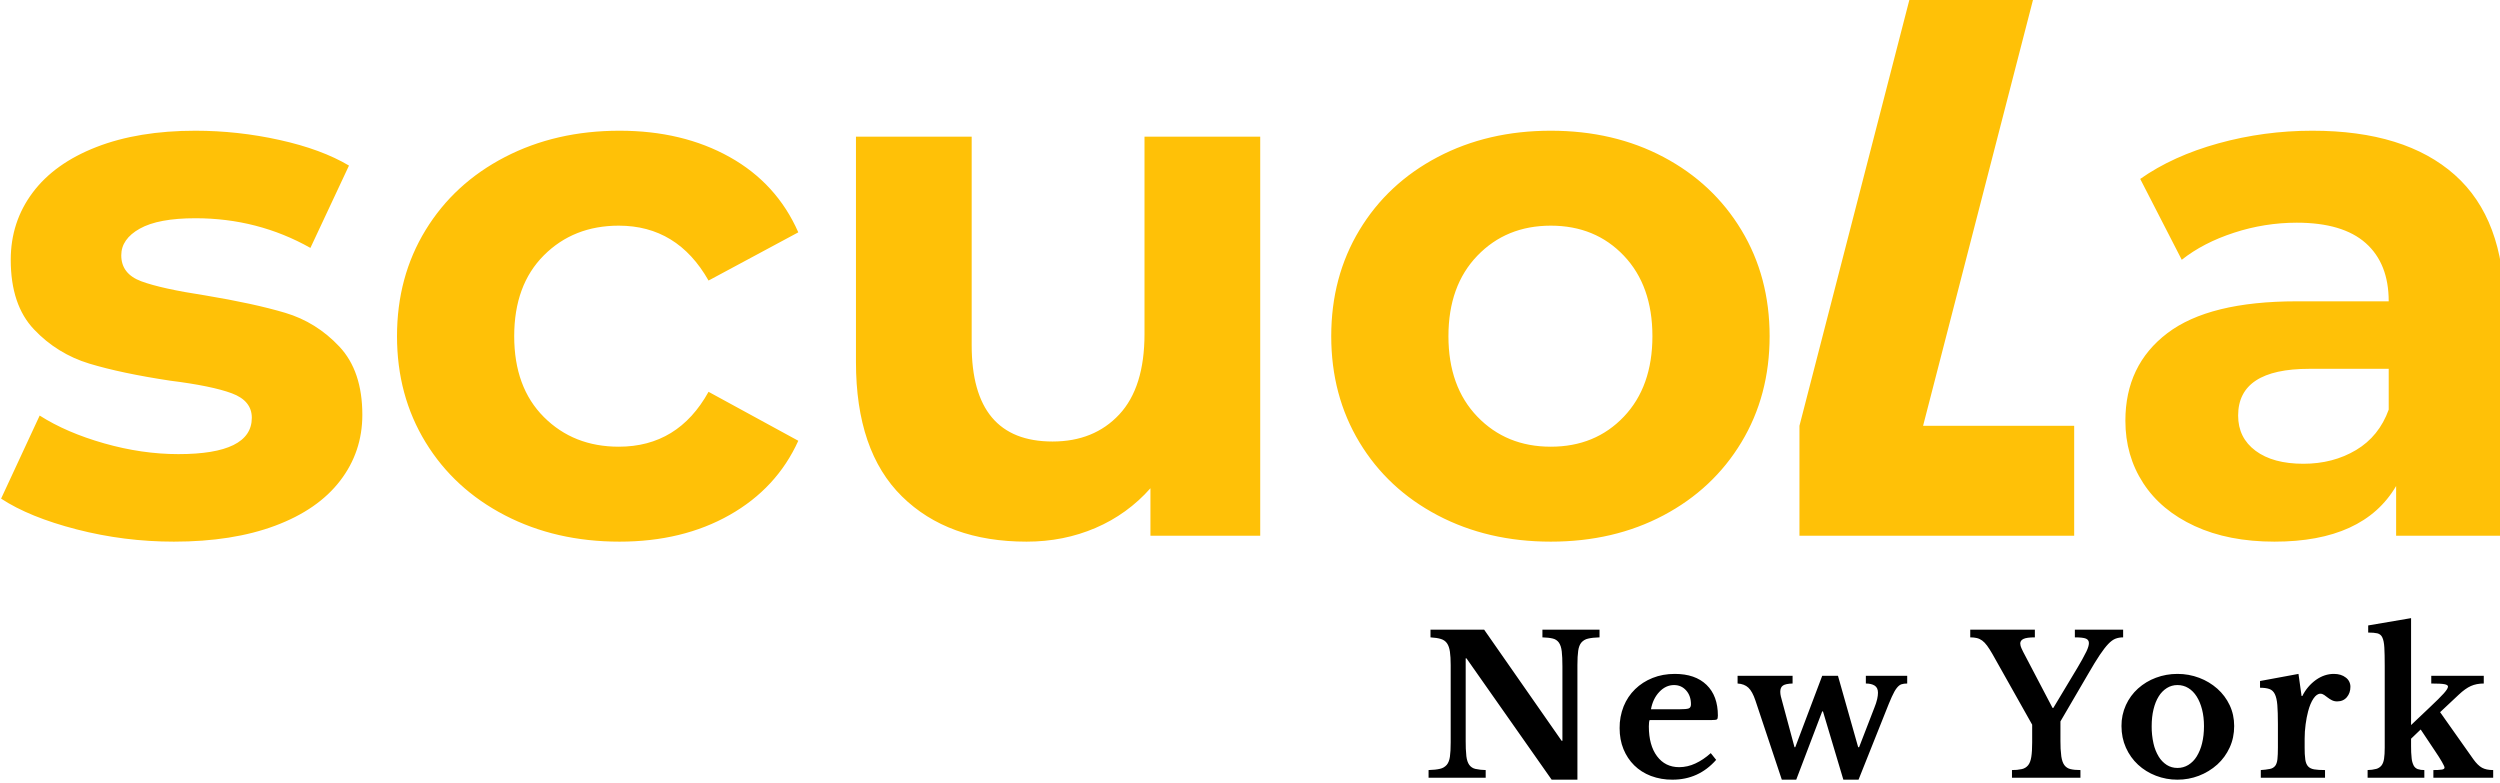
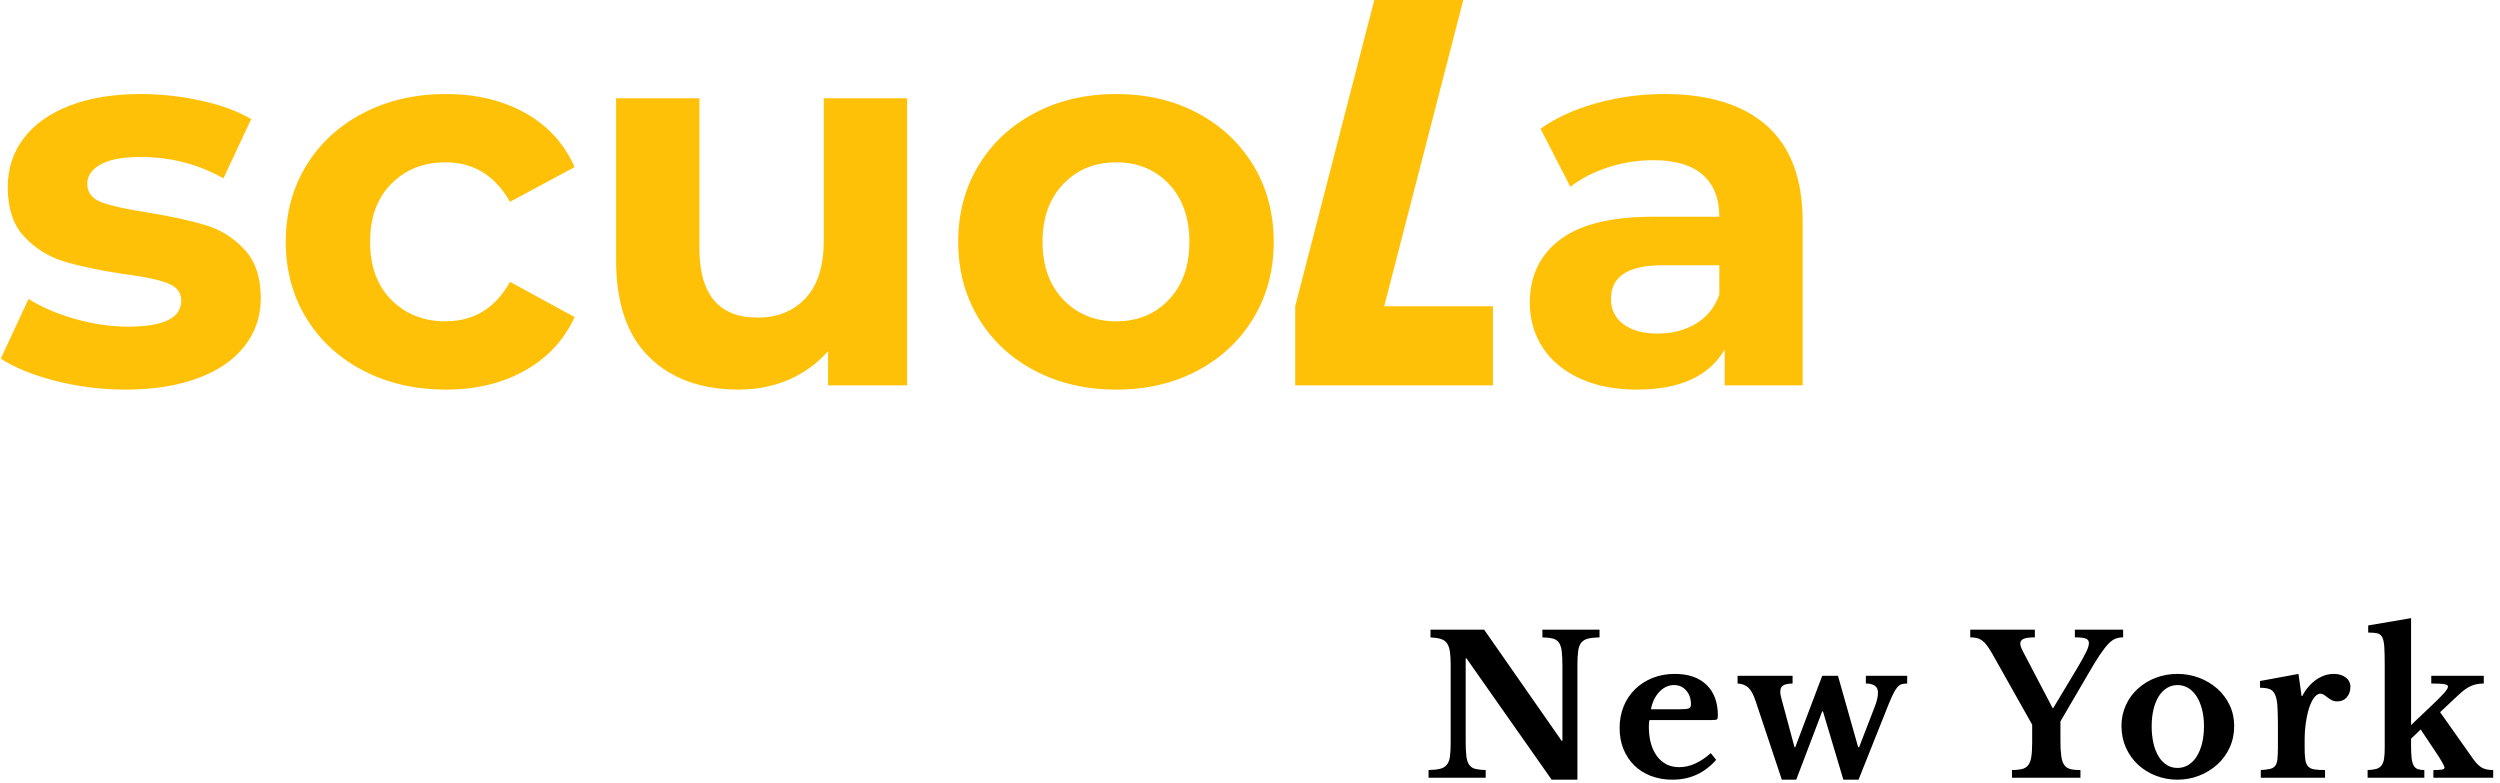
- <svg xmlns="http://www.w3.org/2000/svg" xmlns:xlink="http://www.w3.org/1999/xlink" width="182" height="57" viewBox="0 0 182 57">
+ <svg xmlns="http://www.w3.org/2000/svg" width="182" height="57" viewBox="0 0 182 57">
+   <path d="M9.114 28.363C11.161 28.363 12.929 28.085 14.419 27.528C15.909 26.971 17.043 26.188 17.82 25.178C18.598 24.168 18.986 23.016 18.986 21.721C18.986 20.194 18.585 19.002 17.782 18.148C16.978 17.293 16.032 16.704 14.944 16.381C13.856 16.057 12.457 15.753 10.746 15.468C9.218 15.235 8.103 14.989 7.404 14.73C6.704 14.471 6.354 14.018 6.354 13.37C6.354 12.801 6.678 12.335 7.326 11.972C7.974 11.61 8.945 11.428 10.241 11.428C12.418 11.428 14.426 11.946 16.266 12.982L18.287 8.67C17.328 8.101 16.117 7.654 14.653 7.33C13.204 7.008 11.725 6.846 10.241 6.845C8.246 6.845 6.516 7.13 5.052 7.699C3.588 8.269 2.474 9.065 1.71 10.088C0.945 11.111 0.563 12.283 0.563 13.603C0.563 15.183 0.971 16.4 1.787 17.255C2.579 18.094 3.577 18.71 4.683 19.041C5.797 19.378 7.209 19.676 8.92 19.935C10.371 20.116 11.446 20.336 12.146 20.595C12.845 20.854 13.195 21.281 13.195 21.877C13.195 23.146 11.912 23.78 9.347 23.78C8.077 23.78 6.782 23.592 5.46 23.217C4.139 22.841 3.012 22.356 2.079 21.76L0.058 26.11C1.042 26.758 2.364 27.295 4.022 27.723C5.681 28.15 7.378 28.363 9.114 28.363V28.363ZM32.464 28.363C34.666 28.363 36.59 27.897 38.236 26.965C39.881 26.033 41.079 24.738 41.831 23.081L37.128 20.517C36.065 22.433 34.498 23.392 32.425 23.392C30.844 23.392 29.535 22.874 28.499 21.838C27.462 20.802 26.944 19.391 26.944 17.604C26.944 15.817 27.462 14.406 28.499 13.37C29.535 12.335 30.844 11.817 32.425 11.817C34.472 11.817 36.039 12.775 37.128 14.691L41.831 12.166C41.079 10.457 39.881 9.143 38.236 8.224C36.59 7.304 34.666 6.845 32.464 6.845C30.235 6.845 28.233 7.304 26.458 8.224C24.683 9.143 23.297 10.418 22.299 12.05C21.302 13.681 20.803 15.533 20.803 17.604C20.803 19.676 21.302 21.527 22.299 23.159C23.297 24.79 24.683 26.065 26.458 26.985C28.233 27.904 30.235 28.363 32.464 28.363V28.363ZM53.792 28.363C55.088 28.363 56.293 28.124 57.407 27.645C58.508 27.175 59.491 26.465 60.283 25.567V28.053H66.036V7.156H59.972V17.488C59.972 19.352 59.532 20.757 58.651 21.702C57.77 22.647 56.604 23.12 55.153 23.12C52.328 23.12 50.916 21.436 50.916 18.07V7.156H44.852V18.964C44.852 22.071 45.656 24.414 47.262 25.994C48.869 27.574 51.045 28.363 53.792 28.363V28.363ZM81.262 28.363C83.464 28.363 85.434 27.904 87.17 26.985C88.906 26.065 90.266 24.79 91.251 23.159C92.236 21.527 92.728 19.676 92.728 17.604C92.728 15.533 92.236 13.681 91.251 12.05C90.266 10.418 88.906 9.143 87.17 8.224C85.434 7.304 83.464 6.845 81.262 6.845C79.059 6.845 77.084 7.304 75.334 8.224C73.585 9.143 72.219 10.418 71.234 12.05C70.249 13.681 69.757 15.533 69.757 17.604C69.757 19.676 70.249 21.527 71.234 23.159C72.219 24.79 73.585 26.065 75.334 26.985C77.084 27.904 79.059 28.363 81.262 28.363ZM81.262 23.392C79.707 23.392 78.424 22.867 77.414 21.819C76.403 20.77 75.898 19.365 75.898 17.604C75.898 15.843 76.403 14.438 77.414 13.39C78.424 12.341 79.707 11.817 81.262 11.817C82.817 11.817 84.093 12.341 85.09 13.39C86.088 14.438 86.587 15.843 86.587 17.604C86.587 19.365 86.088 20.77 85.09 21.819C84.093 22.867 82.817 23.392 81.262 23.392ZM119.183 28.363C122.292 28.363 124.417 27.392 125.557 25.45V28.053H131.232V16.128C131.232 13.021 130.364 10.697 128.628 9.156C126.892 7.615 124.404 6.845 121.165 6.845C119.481 6.845 117.842 7.065 116.248 7.505C114.655 7.945 113.288 8.567 112.148 9.37L114.324 13.603C115.076 13.008 115.989 12.535 117.064 12.186C118.125 11.838 119.233 11.662 120.349 11.661C121.955 11.661 123.16 12.017 123.963 12.729C124.767 13.441 125.168 14.458 125.168 15.778H120.349C117.291 15.778 115.03 16.335 113.566 17.449C112.102 18.562 111.37 20.09 111.37 22.032C111.37 23.249 111.681 24.337 112.303 25.295C112.925 26.253 113.825 27.004 115.004 27.548C116.183 28.091 117.576 28.363 119.183 28.363ZM120.699 24.285C119.636 24.285 118.8 24.058 118.192 23.605C117.583 23.152 117.278 22.537 117.278 21.76C117.278 20.129 118.522 19.313 121.009 19.313H125.168V21.45C124.832 22.382 124.261 23.087 123.458 23.566C122.655 24.045 121.735 24.285 120.699 24.285V24.285ZM100.049 0H106.528L100.769 22.298H108.687V28.053H94.291V22.298L100.049 0Z" fill="#FFC107" />
  <defs>
-     <path d="M12.662 39.432c2.844 0 5.301-.387 7.371-1.161 2.07-.774 3.645-1.863 4.725-3.267 1.08-1.404 1.62-3.006 1.62-4.806 0-2.124-.558-3.78-1.674-4.968-1.116-1.188-2.43-2.007-3.942-2.457-1.512-.45-3.456-.873-5.832-1.269-2.124-.324-3.672-.666-4.644-1.026s-1.458-.99-1.458-1.89c0-.792.45-1.44 1.35-1.944.9-.504 2.25-.756 4.05-.756 3.024 0 5.814.72 8.37 2.16l2.808-5.994c-1.332-.792-3.015-1.413-5.049-1.863a28.293 28.293 0 0 0-6.129-.675c-2.772 0-5.175.396-7.209 1.188-2.034.792-3.582 1.899-4.644 3.321C1.313 15.447.782 17.076.782 18.912c0 2.196.567 3.888 1.701 5.076a9.132 9.132 0 0 0 4.023 2.484c1.548.468 3.51.882 5.886 1.242 2.016.252 3.51.558 4.482.918.972.36 1.458.954 1.458 1.782 0 1.764-1.782 2.646-5.346 2.646-1.764 0-3.564-.261-5.4-.783-1.836-.522-3.402-1.197-4.698-2.025L.08 36.3c1.368.9 3.204 1.647 5.508 2.241 2.304.594 4.662.891 7.074.891zm32.44 0c3.06 0 5.733-.648 8.019-1.944 2.286-1.296 3.951-3.096 4.995-5.4l-6.534-3.564c-1.476 2.664-3.654 3.996-6.534 3.996-2.196 0-4.014-.72-5.454-2.16-1.44-1.44-2.16-3.402-2.16-5.886s.72-4.446 2.16-5.886c1.44-1.44 3.258-2.16 5.454-2.16 2.844 0 5.022 1.332 6.534 3.996l6.534-3.51c-1.044-2.376-2.709-4.203-4.995-5.481-2.286-1.278-4.959-1.917-8.019-1.917-3.096 0-5.877.639-8.343 1.917s-4.392 3.051-5.778 5.319c-1.386 2.268-2.079 4.842-2.079 7.722 0 2.88.693 5.454 2.079 7.722 1.386 2.268 3.312 4.041 5.778 5.319 2.466 1.278 5.247 1.917 8.343 1.917zm29.632 0c1.8 0 3.474-.333 5.022-.999a11.172 11.172 0 0 0 3.996-2.889V39h7.992V9.948H83.32v14.364c0 2.592-.612 4.545-1.836 5.859-1.224 1.314-2.844 1.971-4.86 1.971-3.924 0-5.886-2.34-5.886-7.02V9.948h-8.424v16.416c0 4.32 1.116 7.578 3.348 9.774 2.232 2.196 5.256 3.294 9.072 3.294zm38.164 0c3.06 0 5.796-.639 8.208-1.917s4.302-3.051 5.67-5.319c1.368-2.268 2.052-4.842 2.052-7.722 0-2.88-.684-5.454-2.052-7.722-1.368-2.268-3.258-4.041-5.67-5.319-2.412-1.278-5.148-1.917-8.208-1.917-3.06 0-5.805.639-8.235 1.917-2.43 1.278-4.329 3.051-5.697 5.319-1.368 2.268-2.052 4.842-2.052 7.722 0 2.88.684 5.454 2.052 7.722 1.368 2.268 3.267 4.041 5.697 5.319 2.43 1.278 5.175 1.917 8.235 1.917zm0-6.912c-2.16 0-3.942-.729-5.346-2.187-1.404-1.458-2.106-3.411-2.106-5.859s.702-4.401 2.106-5.859c1.404-1.458 3.186-2.187 5.346-2.187s3.933.729 5.319 2.187c1.386 1.458 2.079 3.411 2.079 5.859s-.693 4.401-2.079 5.859c-1.386 1.458-3.159 2.187-5.319 2.187zm52.684 6.912c4.32 0 7.272-1.35 8.856-4.05V39h7.884V22.422c0-4.32-1.206-7.551-3.618-9.693-2.412-2.142-5.868-3.213-10.368-3.213-2.34 0-4.617.306-6.831.918-2.214.612-4.113 1.476-5.697 2.592l3.024 5.886c1.044-.828 2.313-1.485 3.807-1.971a14.663 14.663 0 0 1 4.563-.729c2.232 0 3.906.495 5.022 1.485 1.116.99 1.674 2.403 1.674 4.239h-6.696c-4.248 0-7.389.774-9.423 2.322s-3.051 3.672-3.051 6.372c0 1.692.432 3.204 1.296 4.536.864 1.332 2.115 2.376 3.753 3.132 1.638.756 3.573 1.134 5.805 1.134zm2.106-5.67c-1.476 0-2.637-.315-3.483-.945-.846-.63-1.269-1.485-1.269-2.565 0-2.268 1.728-3.402 5.184-3.402h5.778v2.97c-.468 1.296-1.26 2.277-2.376 2.943-1.116.666-2.394.999-3.834.999zM139 0h9l-8 31h11v8h-20v-8l8-31z" id="a" />
+     <path d="M12.662 39.432c2.844 0 5.301-.387 7.371-1.161 2.07-.774 3.645-1.863 4.725-3.267 1.08-1.404 1.62-3.006 1.62-4.806 0-2.124-.558-3.78-1.674-4.968-1.116-1.188-2.43-2.007-3.942-2.457-1.512-.45-3.456-.873-5.832-1.269-2.124-.324-3.672-.666-4.644-1.026s-1.458-.99-1.458-1.89c0-.792.45-1.44 1.35-1.944.9-.504 2.25-.756 4.05-.756 3.024 0 5.814.72 8.37 2.16l2.808-5.994c-1.332-.792-3.015-1.413-5.049-1.863a28.293 28.293 0 0 0-6.129-.675c-2.772 0-5.175.396-7.209 1.188-2.034.792-3.582 1.899-4.644 3.321C1.313 15.447.782 17.076.782 18.912c0 2.196.567 3.888 1.701 5.076a9.132 9.132 0 0 0 4.023 2.484c1.548.468 3.51.882 5.886 1.242 2.016.252 3.51.558 4.482.918.972.36 1.458.954 1.458 1.782 0 1.764-1.782 2.646-5.346 2.646-1.764 0-3.564-.261-5.4-.783-1.836-.522-3.402-1.197-4.698-2.025L.08 36.3c1.368.9 3.204 1.647 5.508 2.241 2.304.594 4.662.891 7.074.891zm32.44 0c3.06 0 5.733-.648 8.019-1.944 2.286-1.296 3.951-3.096 4.995-5.4l-6.534-3.564c-1.476 2.664-3.654 3.996-6.534 3.996-2.196 0-4.014-.72-5.454-2.16-1.44-1.44-2.16-3.402-2.16-5.886s.72-4.446 2.16-5.886c1.44-1.44 3.258-2.16 5.454-2.16 2.844 0 5.022 1.332 6.534 3.996l6.534-3.51c-1.044-2.376-2.709-4.203-4.995-5.481-2.286-1.278-4.959-1.917-8.019-1.917-3.096 0-5.877.639-8.343 1.917s-4.392 3.051-5.778 5.319c-1.386 2.268-2.079 4.842-2.079 7.722 0 2.88.693 5.454 2.079 7.722 1.386 2.268 3.312 4.041 5.778 5.319 2.466 1.278 5.247 1.917 8.343 1.917zm29.632 0c1.8 0 3.474-.333 5.022-.999a11.172 11.172 0 0 0 3.996-2.889V39h7.992V9.948H83.32v14.364c0 2.592-.612 4.545-1.836 5.859-1.224 1.314-2.844 1.971-4.86 1.971-3.924 0-5.886-2.34-5.886-7.02V9.948h-8.424v16.416c0 4.32 1.116 7.578 3.348 9.774 2.232 2.196 5.256 3.294 9.072 3.294zm38.164 0c3.06 0 5.796-.639 8.208-1.917s4.302-3.051 5.67-5.319c1.368-2.268 2.052-4.842 2.052-7.722 0-2.88-.684-5.454-2.052-7.722-1.368-2.268-3.258-4.041-5.67-5.319-2.412-1.278-5.148-1.917-8.208-1.917-3.06 0-5.805.639-8.235 1.917-2.43 1.278-4.329 3.051-5.697 5.319-1.368 2.268-2.052 4.842-2.052 7.722 0 2.88.684 5.454 2.052 7.722 1.368 2.268 3.267 4.041 5.697 5.319 2.43 1.278 5.175 1.917 8.235 1.917zm0-6.912c-2.16 0-3.942-.729-5.346-2.187-1.404-1.458-2.106-3.411-2.106-5.859s.702-4.401 2.106-5.859c1.404-1.458 3.186-2.187 5.346-2.187s3.933.729 5.319 2.187c1.386 1.458 2.079 3.411 2.079 5.859s-.693 4.401-2.079 5.859c-1.386 1.458-3.159 2.187-5.319 2.187zm52.684 6.912c4.32 0 7.272-1.35 8.856-4.05V39h7.884V22.422c0-4.32-1.206-7.551-3.618-9.693-2.412-2.142-5.868-3.213-10.368-3.213-2.34 0-4.617.306-6.831.918-2.214.612-4.113 1.476-5.697 2.592l3.024 5.886c1.044-.828 2.313-1.485 3.807-1.971a14.663 14.663 0 0 1 4.563-.729c2.232 0 3.906.495 5.022 1.485 1.116.99 1.674 2.403 1.674 4.239h-6.696c-4.248 0-7.389.774-9.423 2.322s-3.051 3.672-3.051 6.372c0 1.692.432 3.204 1.296 4.536.864 1.332 2.115 2.376 3.753 3.132 1.638.756 3.573 1.134 5.805 1.134zm2.106-5.67c-1.476 0-2.637-.315-3.483-.945-.846-.63-1.269-1.485-1.269-2.565 0-2.268 1.728-3.402 5.184-3.402h5.778v2.97c-.468 1.296-1.26 2.277-2.376 2.943-1.116.666-2.394.999-3.834.999zM139 0h9l-8 31h11v8h-20v-8l8-31z" id="ab" />
  </defs>
  <g fill="none" fill-rule="evenodd">
    <path d="M114.836 56.76v-8.344c0-.43.019-.775.056-1.036.037-.261.114-.462.231-.602a.89.89 0 0 1 .49-.287c.21-.051.488-.082.833-.091v-.56h-4.158v.56c.308.01.558.037.749.084a.75.75 0 0 1 .448.294c.107.15.177.362.21.637s.049.642.049 1.099v5.418h-.056l-5.642-8.092h-3.906v.56c.317.019.572.058.763.119.191.06.338.166.441.315.103.15.173.352.21.609.037.257.056.581.056.973v5.628c0 .439-.019.786-.056 1.043-.037.257-.114.455-.231.595a.89.89 0 0 1-.49.287c-.21.051-.488.082-.833.091v.56h4.158v-.56a3.742 3.742 0 0 1-.749-.084.75.75 0 0 1-.448-.294c-.107-.15-.177-.36-.21-.63a9.719 9.719 0 0 1-.049-1.106v-6.02h.056l6.202 8.834h1.876zm6.922 0c1.27 0 2.329-.48 3.178-1.442l-.392-.49c-.364.327-.74.579-1.127.756a2.786 2.786 0 0 1-1.169.266c-.681 0-1.22-.266-1.617-.798s-.595-1.255-.595-2.17c0-.224.019-.378.056-.462h4.508c.215 0 .345-.016.392-.049.047-.033.07-.124.07-.273 0-.961-.275-1.708-.826-2.24-.55-.532-1.32-.798-2.31-.798-.588 0-1.127.098-1.617.294-.49.196-.915.469-1.274.819-.36.35-.637.765-.833 1.246a4.17 4.17 0 0 0-.294 1.589c0 .56.093 1.069.28 1.526.187.457.448.852.784 1.183.336.331.74.588 1.211.77a4.34 4.34 0 0 0 1.575.273zm.462-5.124h-2.03c.093-.513.296-.936.609-1.267.313-.331.67-.497 1.071-.497.355 0 .649.13.882.392.233.261.35.597.35 1.008 0 .159-.054.259-.161.301-.107.042-.348.063-.721.063zm8.546 5.124l1.89-4.97h.056l1.484 4.97h1.106l1.932-4.844c.196-.504.36-.9.49-1.19.13-.29.252-.504.364-.644.112-.14.224-.229.336-.266.112-.037.252-.056.42-.056v-.56h-3.01v.56c.27 0 .485.051.644.154.159.103.238.275.238.518 0 .13-.019.282-.056.455a3.906 3.906 0 0 1-.196.609l-1.12 2.898h-.07l-1.47-5.194h-1.148l-1.96 5.194h-.056l-.882-3.276a7.419 7.419 0 0 1-.112-.42 1.502 1.502 0 0 1-.042-.336c0-.215.065-.366.196-.455.13-.089.364-.138.7-.147v-.56h-4.004v.56c.327.019.588.119.784.301.196.182.369.497.518.945l1.918 5.754h1.05zm20.69-.14v-.56c-.299 0-.541-.023-.728-.07a.759.759 0 0 1-.441-.287c-.107-.145-.182-.357-.224-.637a7.891 7.891 0 0 1-.063-1.12v-1.428l2.044-3.5c.317-.55.59-.996.819-1.337.229-.34.434-.607.616-.798.182-.191.357-.32.525-.385.168-.065.355-.098.56-.098v-.56h-3.514v.56c.392 0 .66.03.805.091a.33.33 0 0 1 .217.329c0 .15-.06.352-.182.609a16.33 16.33 0 0 1-.644 1.169l-1.764 2.94h-.056l-2.002-3.822a6.936 6.936 0 0 1-.266-.532.882.882 0 0 1-.084-.336c0-.15.08-.261.238-.336.159-.075.434-.112.826-.112v-.56h-4.704v.56c.177 0 .336.016.476.049.14.033.27.093.392.182.121.089.24.212.357.371.117.159.245.36.385.602l2.898 5.152v1.288c0 .439-.021.791-.063 1.057-.042.266-.119.469-.231.609a.808.808 0 0 1-.455.28 3.11 3.11 0 0 1-.721.07v.56h4.984zm7.062.14a4.31 4.31 0 0 0 2.905-1.106c.378-.345.677-.756.896-1.232.22-.476.329-.999.329-1.568 0-.55-.11-1.057-.329-1.519a3.717 3.717 0 0 0-.896-1.197 4.248 4.248 0 0 0-1.316-.791 4.402 4.402 0 0 0-1.589-.287c-.55 0-1.073.093-1.568.28a4.076 4.076 0 0 0-1.302.784 3.658 3.658 0 0 0-.882 1.204 3.607 3.607 0 0 0-.322 1.526c0 .57.107 1.094.322 1.575.215.48.509.894.882 1.239.373.345.807.614 1.302.805a4.308 4.308 0 0 0 1.568.287zm0-.854c-.29 0-.548-.072-.777-.217a1.887 1.887 0 0 1-.588-.609 3.171 3.171 0 0 1-.378-.952 5.465 5.465 0 0 1-.133-1.26c0-.448.044-.856.133-1.225.089-.369.215-.684.378-.945a1.86 1.86 0 0 1 .595-.609c.233-.145.49-.217.77-.217.29 0 .553.072.791.217.238.145.441.35.609.616.168.266.299.581.392.945.093.364.14.77.14 1.218 0 .457-.047.873-.14 1.246a3.272 3.272 0 0 1-.392.959 1.875 1.875 0 0 1-.609.616 1.493 1.493 0 0 1-.791.217zm10.744.714v-.56c-.327 0-.588-.016-.784-.049-.196-.033-.345-.105-.448-.217-.103-.112-.17-.273-.203-.483a5.892 5.892 0 0 1-.049-.861v-.672c0-.345.023-.693.07-1.043.047-.35.107-.665.182-.945.103-.392.233-.705.392-.938.159-.233.327-.35.504-.35.093 0 .184.03.273.091.089.06.177.126.266.196.089.07.189.133.301.189a.834.834 0 0 0 .378.084c.299 0 .534-.103.707-.308.173-.205.259-.457.259-.756a.822.822 0 0 0-.336-.672c-.224-.177-.513-.266-.868-.266-.457 0-.891.145-1.302.434a3.16 3.16 0 0 0-.994 1.176h-.056l-.224-1.61-2.8.518v.49c.28 0 .506.03.679.091.173.06.306.184.399.371.093.187.154.453.182.798.028.345.042.807.042 1.386v1.708c0 .355-.012.637-.035.847-.023.21-.077.371-.161.483a.62.62 0 0 1-.378.224 4.654 4.654 0 0 1-.672.084v.56h4.676zm7.23 0v-.56a1.41 1.41 0 0 1-.483-.07.548.548 0 0 1-.294-.259 1.475 1.475 0 0 1-.147-.525 7.408 7.408 0 0 1-.042-.882v-.546l.7-.672 1.064 1.596c.196.29.357.544.483.763.126.22.189.357.189.413 0 .075-.06.124-.182.147a3.837 3.837 0 0 1-.63.035v.56h4.354v-.56c-.336 0-.607-.056-.812-.168-.205-.112-.415-.317-.63-.616l-2.422-3.43 1.358-1.274c.317-.299.611-.509.882-.63.27-.121.583-.182.938-.182v-.56h-3.822v.56c.467 0 .786.016.959.049.173.033.259.091.259.175 0 .103-.103.268-.308.497-.205.229-.55.572-1.036 1.029l-1.344 1.274V45l-3.122.532v.518c.28 0 .502.019.665.056a.522.522 0 0 1 .364.301c.08.163.128.408.147.735.019.327.028.775.028 1.344v5.936c0 .336-.016.609-.049.819-.033.21-.096.373-.189.49a.734.734 0 0 1-.378.245 2.638 2.638 0 0 1-.63.084v.56h4.13z" fill="#000" />
-     <use fill="#FFC107" xlink:href="#a" />
  </g>
</svg>
